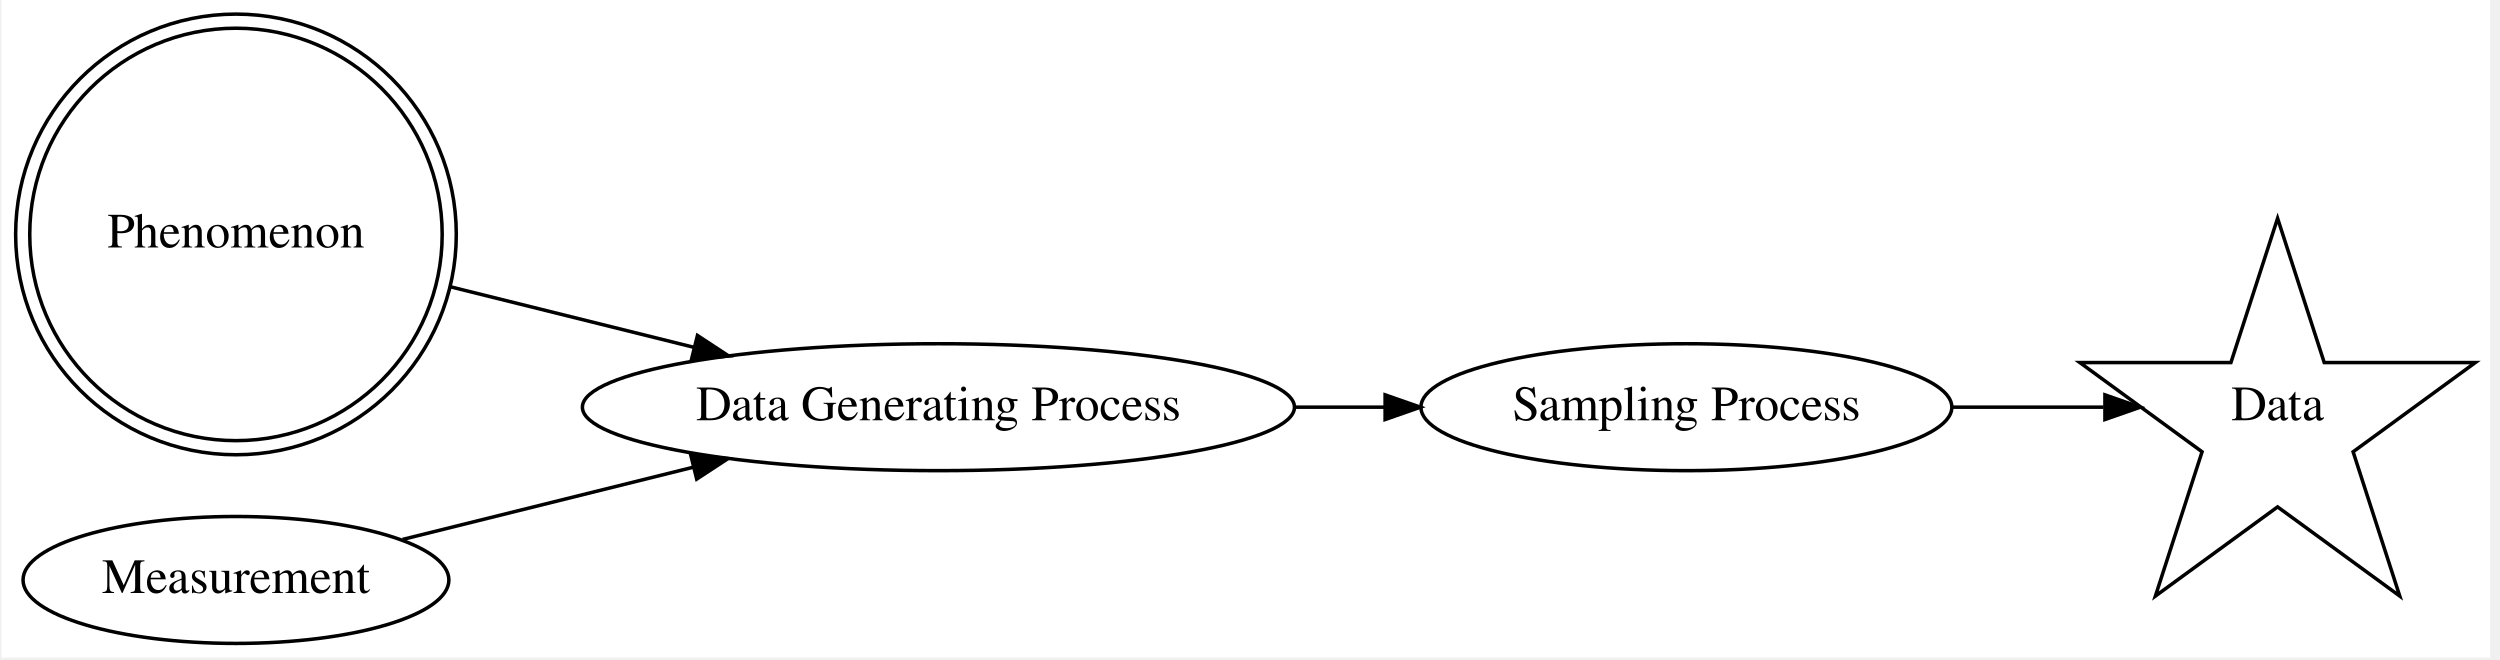
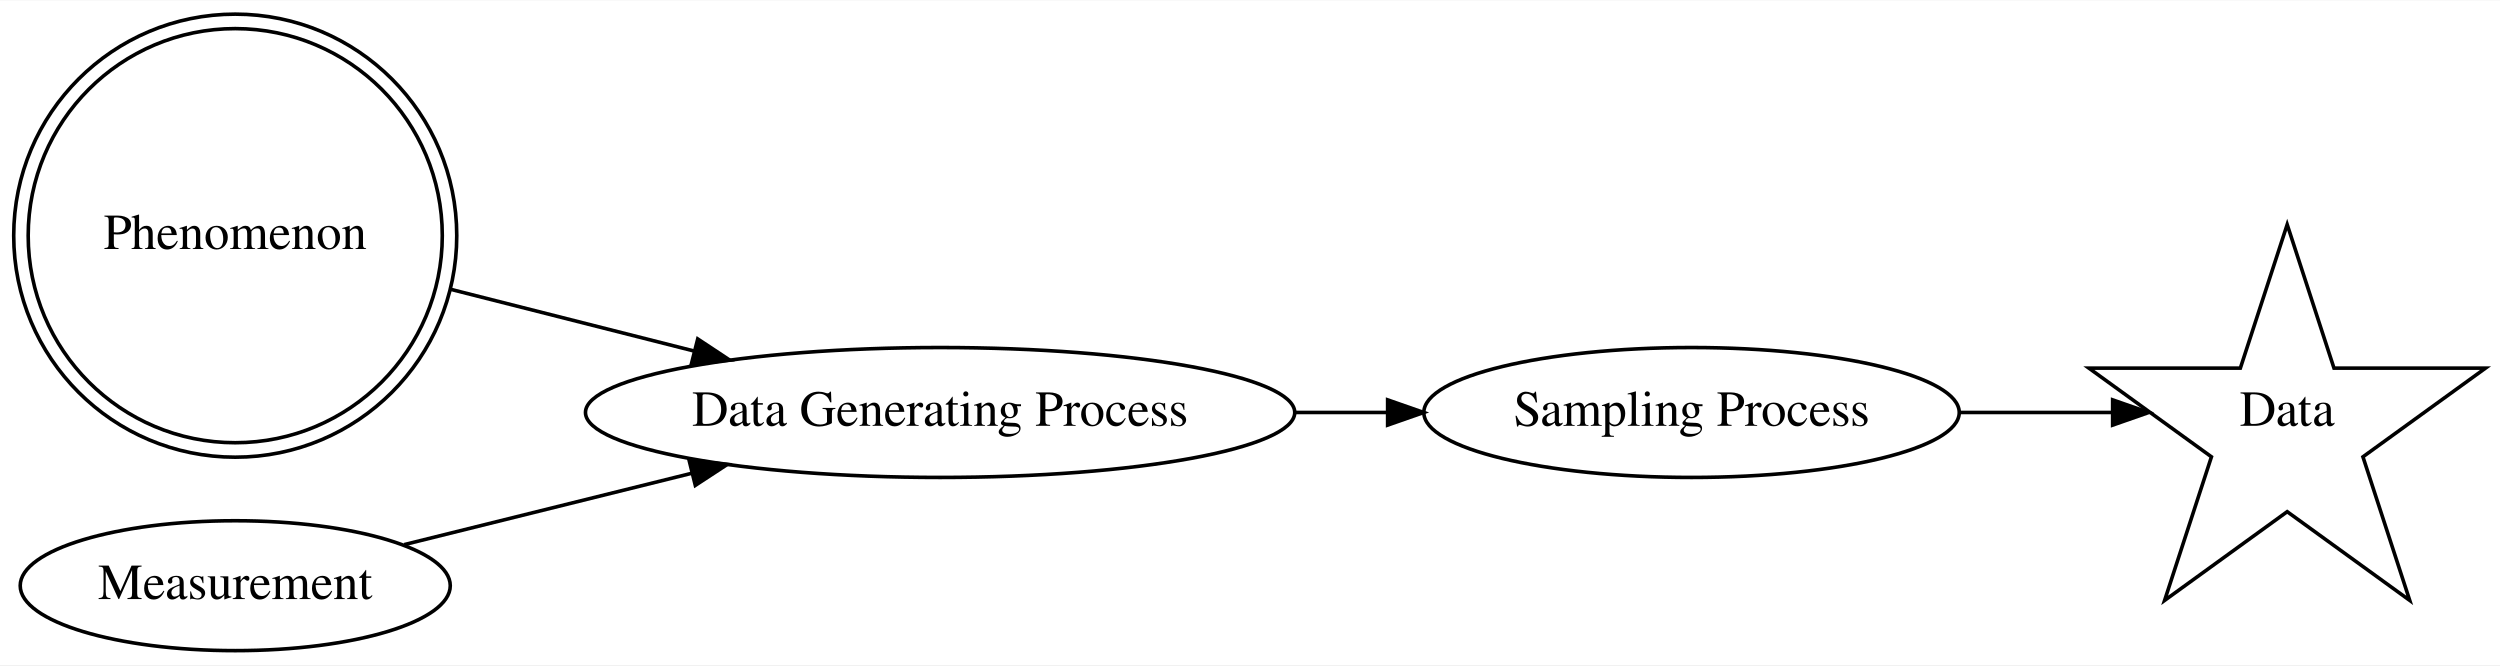
- <svg xmlns="http://www.w3.org/2000/svg" width="432pt" height="114pt" viewBox="0.00 0.00 432.00 114.14">
-   <g id="graph0" class="graph" transform="scale(0.61 0.61) rotate(0) translate(4 182.49)">
-     <polygon fill="white" stroke="transparent" points="-4,4 -4,-182.49 701.83,-182.49 701.83,4 -4,4" />
+ <svg xmlns="http://www.w3.org/2000/svg" width="432pt" height="115pt" viewBox="0.00 0.00 432.00 114.85">
+   <g id="graph0" class="graph" transform="scale(0.623542 0.623542) rotate(0) translate(4 180.19)">
+     <polygon fill="white" stroke="none" points="-4,4 -4,-180.19 688.82,-180.19 688.82,4 -4,4" />
    <g id="node1" class="node">
-       <ellipse fill="none" stroke="black" cx="62.49" cy="-116" rx="58.49" ry="58.49" />
-       <ellipse fill="none" stroke="black" cx="62.49" cy="-116" rx="62.49" ry="62.49" />
-       <text text-anchor="middle" x="62.49" y="-112.3" font-family="Times,serif" font-size="14.00">Phenomenon</text>
+       <ellipse fill="none" stroke="black" cx="61.19" cy="-115" rx="57.38" ry="57.38" />
+       <ellipse fill="none" stroke="black" cx="61.19" cy="-115" rx="61.39" ry="61.39" />
+       <text text-anchor="middle" x="61.19" y="-111.3" font-family="Times,serif" font-size="14.00">Phenomenon</text>
    </g>
    <g id="node4" class="node">
-       <ellipse fill="none" stroke="black" cx="261.73" cy="-67" rx="100.98" ry="18" />
-       <text text-anchor="middle" x="261.73" y="-63.3" font-family="Times,serif" font-size="14.00">Data Generating Process</text>
+       <ellipse fill="none" stroke="black" cx="256.53" cy="-66" rx="98.28" ry="18" />
+       <text text-anchor="middle" x="256.53" y="-62.3" font-family="Times,serif" font-size="14.00">Data Generating Process</text>
    </g>
    <g id="edge1" class="edge">
-       <path fill="none" stroke="black" d="M123.21,-101.17C145.03,-95.74 169.89,-89.57 192.41,-83.97" />
-       <polygon fill="black" stroke="black" points="193.38,-87.34 202.24,-81.53 191.69,-80.55 193.38,-87.34" />
+       <path fill="none" stroke="black" d="M120.73,-100.17C142.03,-94.77 166.27,-88.62 188.27,-83.05" />
+       <polygon fill="black" stroke="black" points="189.36,-86.38 198.2,-80.53 187.64,-79.6 189.36,-86.38" />
    </g>
    <g id="node2" class="node">
-       <ellipse fill="none" stroke="black" cx="62.49" cy="-18" rx="60.39" ry="18" />
-       <text text-anchor="middle" x="62.49" y="-14.3" font-family="Times,serif" font-size="14.00">Measurement</text>
+       <ellipse fill="none" stroke="black" cx="61.19" cy="-18" rx="59.59" ry="18" />
+       <text text-anchor="middle" x="61.19" y="-14.3" font-family="Times,serif" font-size="14.00">Measurement</text>
    </g>
    <g id="edge2" class="edge">
-       <path fill="none" stroke="black" d="M109.74,-29.49C134.28,-35.59 164.91,-43.2 192.17,-49.97" />
-       <polygon fill="black" stroke="black" points="191.49,-53.4 202.04,-52.42 193.17,-46.61 191.49,-53.4" />
+       <path fill="none" stroke="black" d="M108.01,-29.38C131.78,-35.28 161.27,-42.6 187.63,-49.14" />
+       <polygon fill="black" stroke="black" points="187.01,-52.59 197.56,-51.61 188.69,-45.8 187.01,-52.59" />
    </g>
    <g id="node3" class="node">
-       <ellipse fill="none" stroke="black" cx="473.87" cy="-67" rx="75.29" ry="18" />
-       <text text-anchor="middle" x="473.87" y="-63.3" font-family="Times,serif" font-size="14.00">Sampling Process</text>
+       <ellipse fill="none" stroke="black" cx="464.77" cy="-66" rx="74.19" ry="18" />
+       <text text-anchor="middle" x="464.77" y="-62.3" font-family="Times,serif" font-size="14.00">Sampling Process</text>
    </g>
    <g id="node5" class="node">
-       <polygon fill="none" stroke="black" points="697.62,-79.65 654.78,-79.65 641.55,-120.57 628.31,-79.65 585.47,-79.65 620.13,-54.35 606.89,-13.43 641.55,-38.72 676.2,-13.43 662.97,-54.35 697.62,-79.65" />
-       <text text-anchor="middle" x="641.55" y="-63.3" font-family="Times,serif" font-size="14.00">Data</text>
+       <polygon fill="none" stroke="black" points="684.8,-78.29 642.81,-78.29 629.84,-118.08 616.86,-78.29 574.88,-78.29 608.85,-53.71 595.87,-13.92 629.84,-38.51 663.8,-13.92 650.83,-53.71 684.8,-78.29" />
+       <text text-anchor="middle" x="629.84" y="-62.3" font-family="Times,serif" font-size="14.00">Data</text>
    </g>
    <g id="edge4" class="edge">
-       <path fill="none" stroke="black" d="M549.47,-67C563.97,-67 578.81,-67 592.2,-67" />
-       <polygon fill="black" stroke="black" points="592.58,-70.5 602.58,-67 592.58,-63.5 592.58,-70.5" />
+       <path fill="none" stroke="black" d="M539.19,-66C553.47,-66 568.08,-66 581.25,-66" />
+       <polygon fill="black" stroke="black" points="581.47,-69.5 591.47,-66 581.47,-62.5 581.47,-69.5" />
    </g>
    <g id="edge3" class="edge">
-       <path fill="none" stroke="black" d="M362.57,-67C371.15,-67 379.78,-67 388.22,-67" />
-       <polygon fill="black" stroke="black" points="388.42,-70.5 398.42,-67 388.42,-63.5 388.42,-70.5" />
+       <path fill="none" stroke="black" d="M354.91,-66C363.44,-66 372.02,-66 380.41,-66" />
+       <polygon fill="black" stroke="black" points="380.55,-69.5 390.55,-66 380.55,-62.5 380.55,-69.5" />
    </g>
  </g>
</svg>
